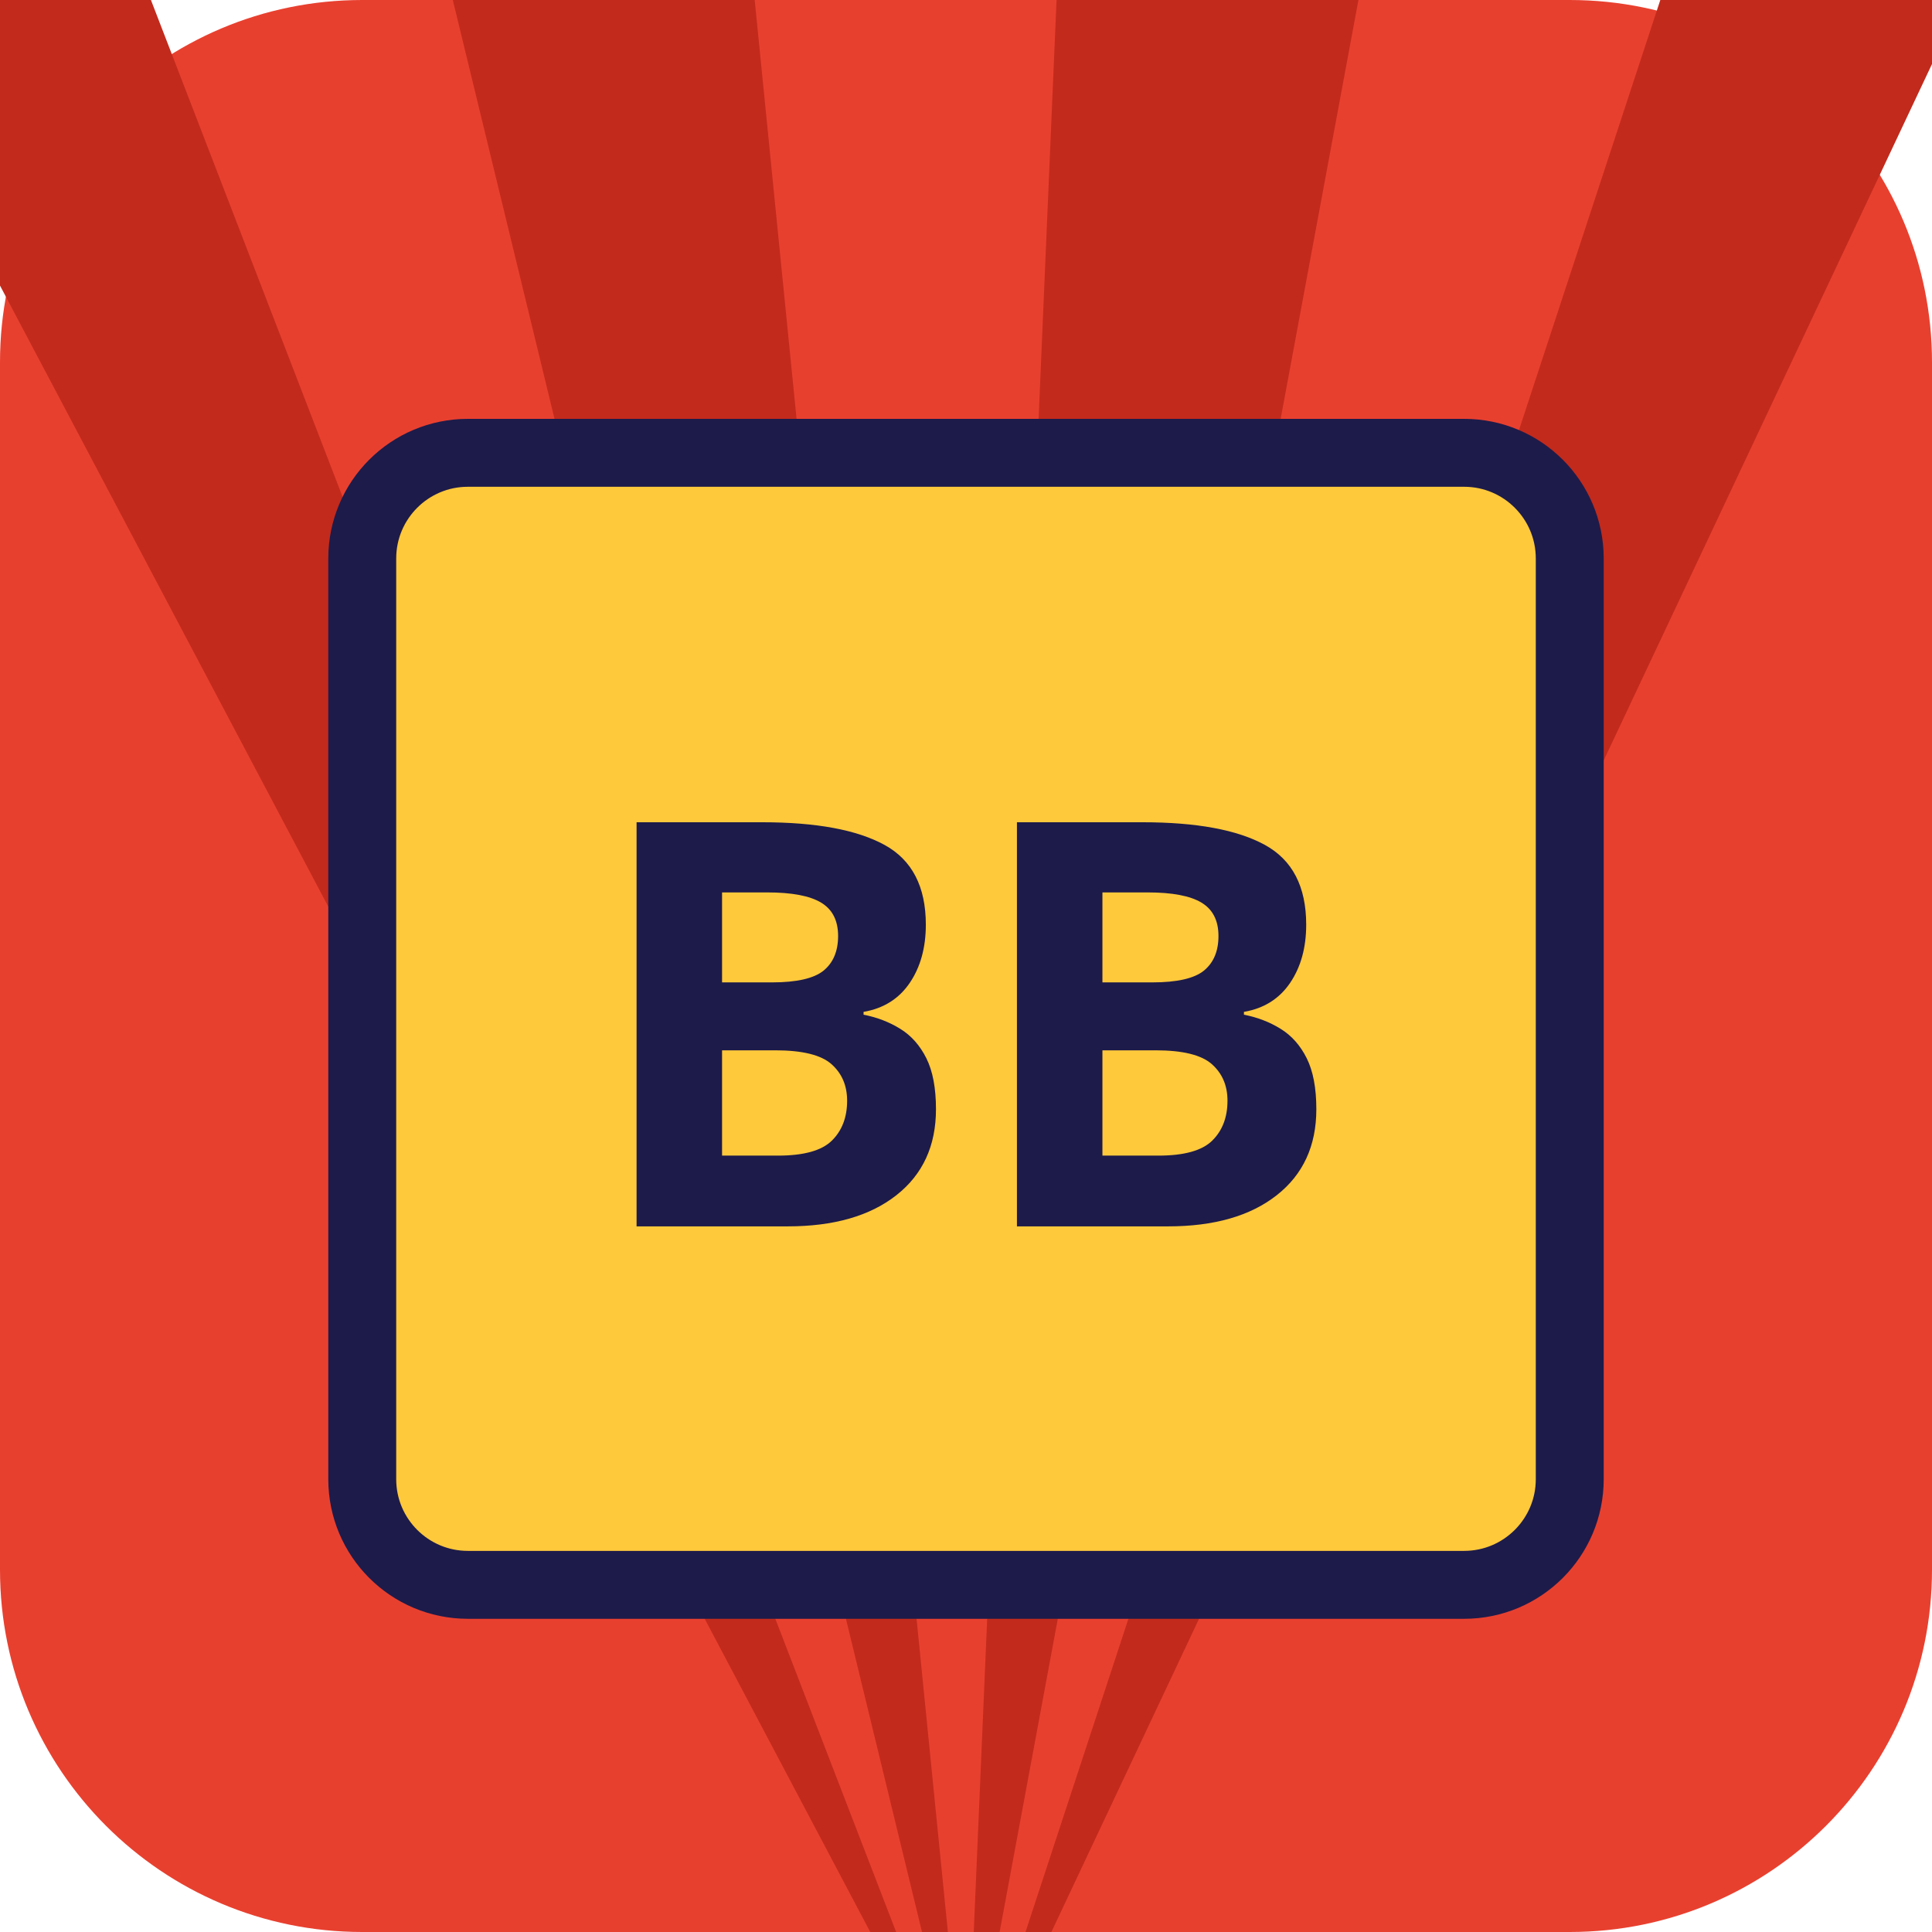
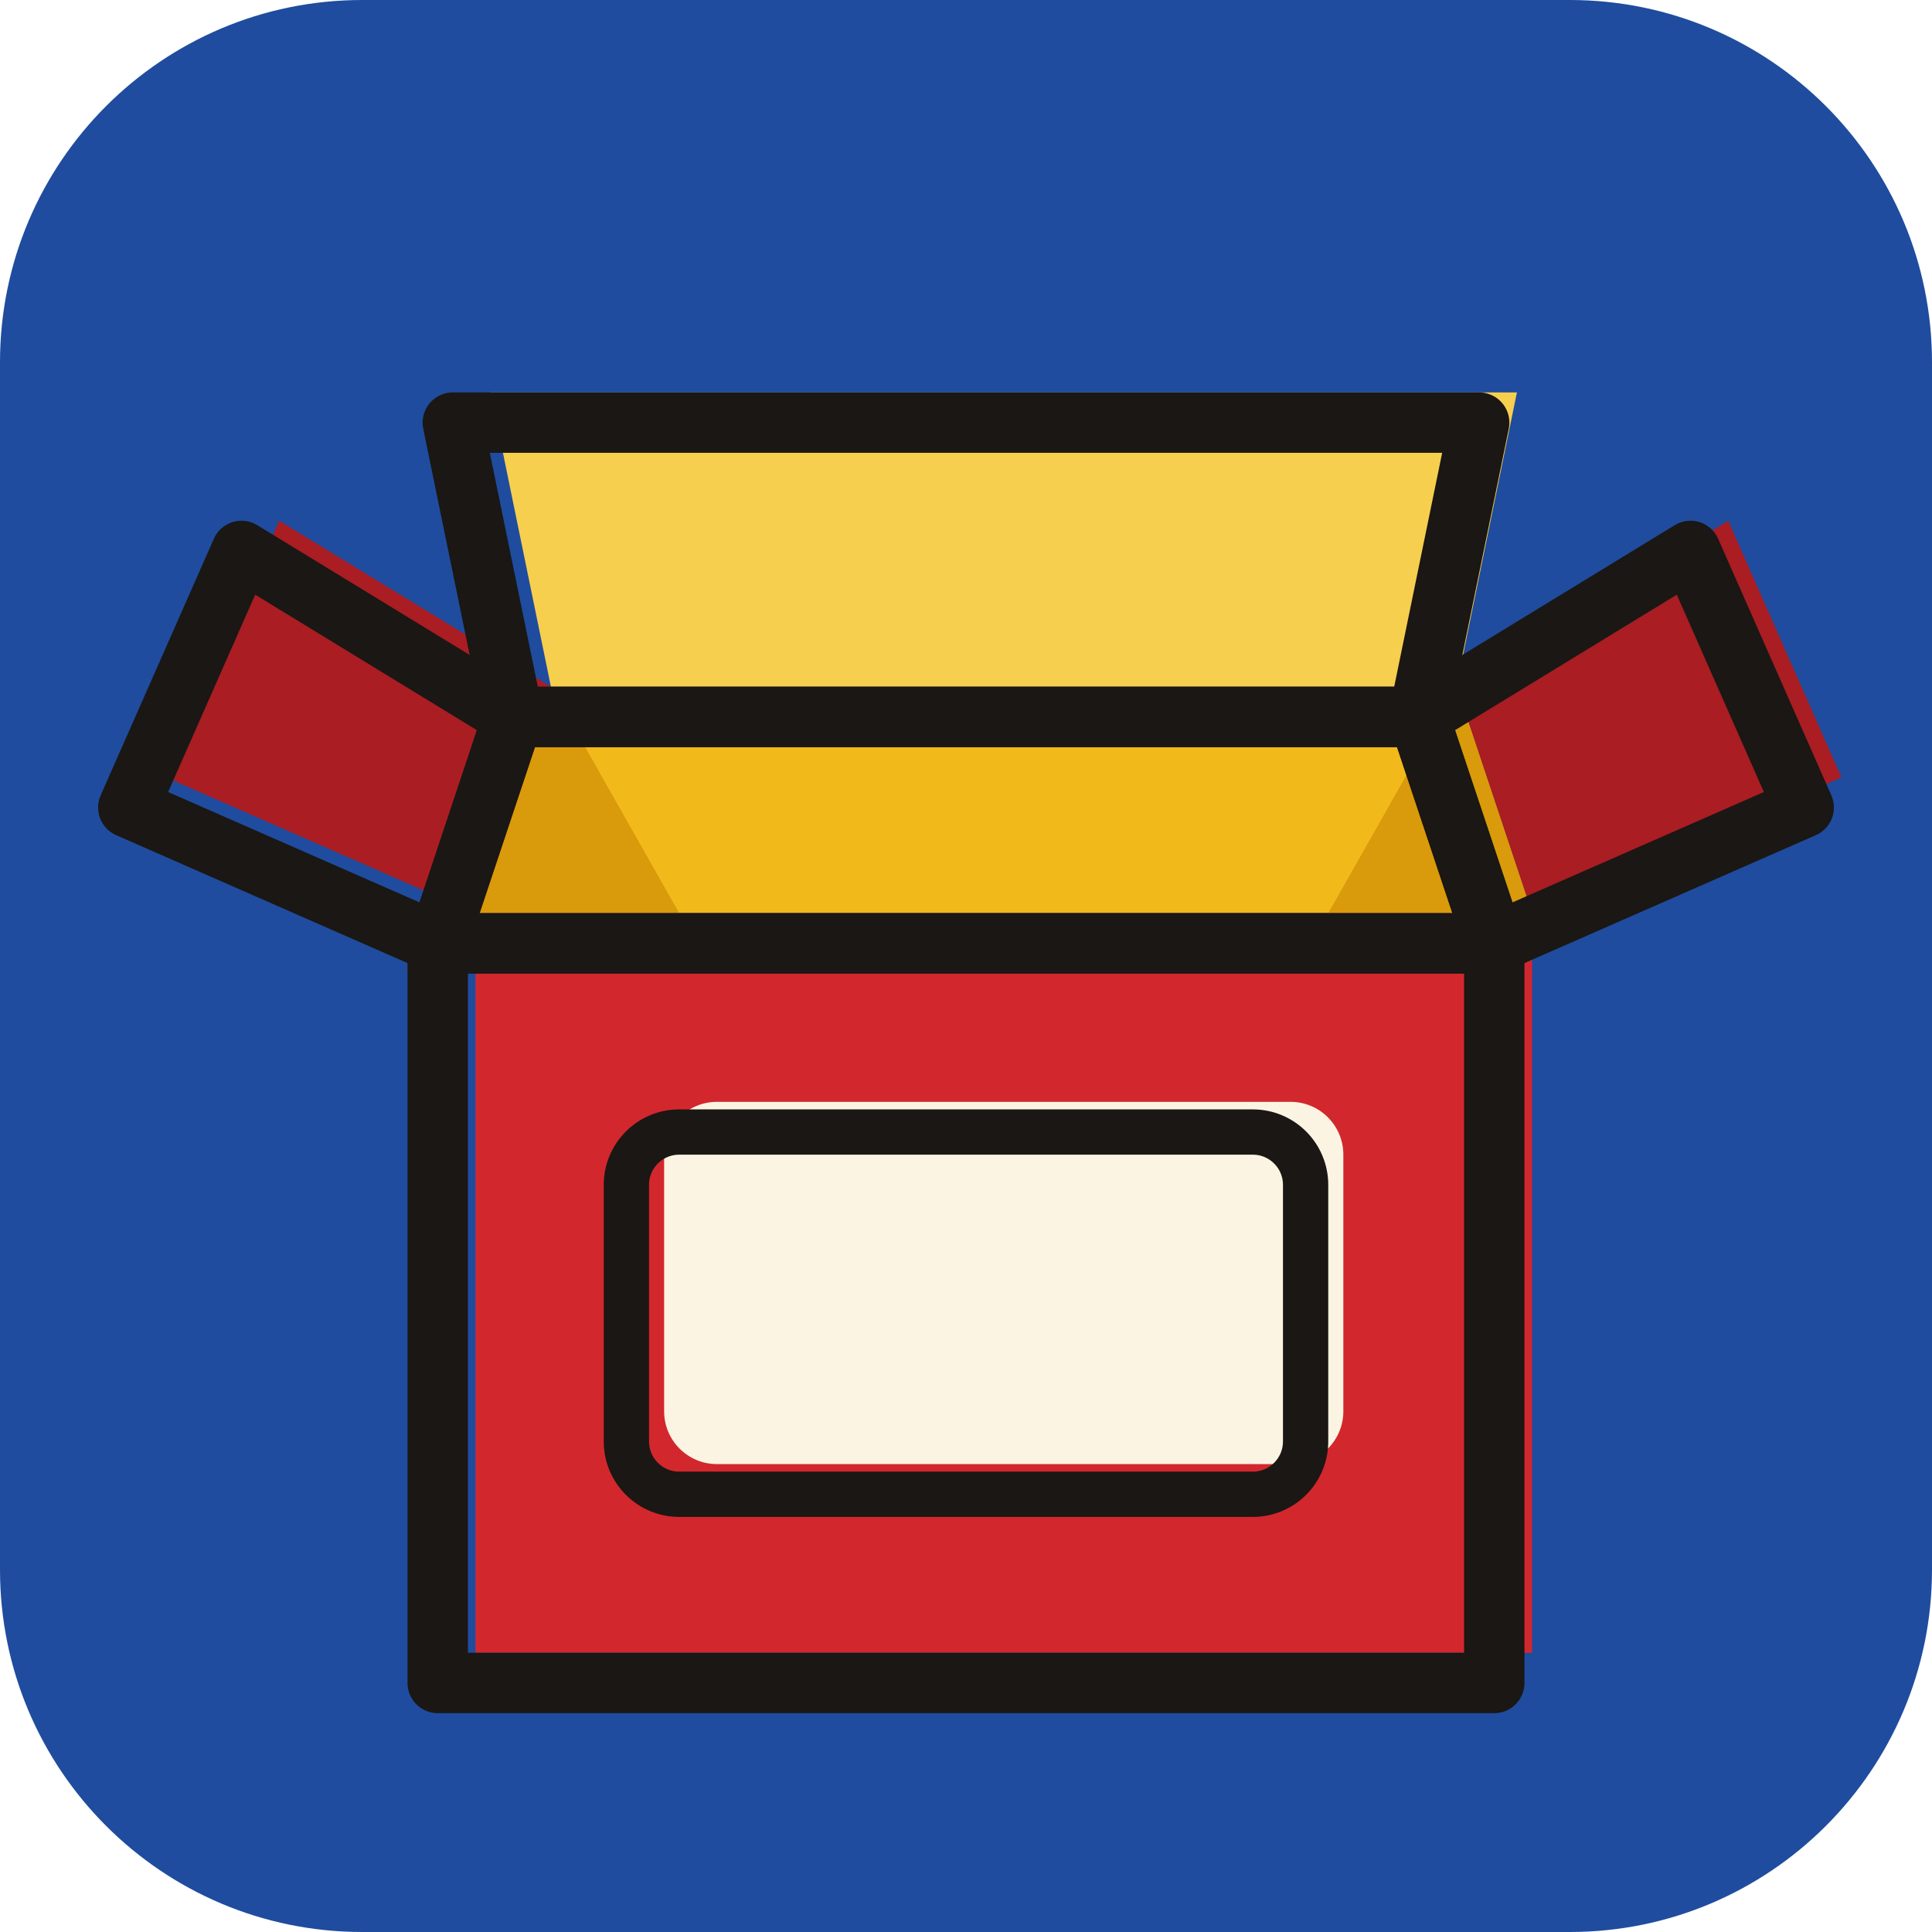
<svg xmlns="http://www.w3.org/2000/svg" viewBox="0 0 512 512">
-   <rect width="512" height="512" rx="96" fill="#E8402F" />
-   <g fill="#C22A1C">
-     <path d="M256 560 L-40 0 L40 0 Z" />
-     <path d="M256 560 L120 0 L200 0 Z" />
-     <path d="M256 560 L280 0 L360 0 Z" />
-     <path d="M256 560 L440 0 L520 0 Z" />
+   <rect width="512" height="512" rx="96" fill="#1F4C9E" />
+   <g transform="translate(10 -8)">
+     <path d="M136 190 L376 190 L392 112 L120 112 Z" fill="#F7CF4F" />
+     <path d="M116 250 L136 190 L64 146 L34 214 Z" fill="#A91D23" />
+     <path d="M396 250 L376 190 L448 146 L478 214 Z" fill="#A91D23" />
+     <path d="M136 190 L376 190 L396 250 L116 250 Z" fill="#F2B91A" />
+     <path d="M136 190 L116 250 L170 250 Z" fill="#D99A0B" />
+     <path d="M376 190 L396 250 L342 250 Z" fill="#D99A0B" />
+     <rect x="116" y="250" width="280" height="196" fill="#D3272E" />
+     <rect x="166" y="300" width="180" height="96" rx="14" fill="#FBF4E2" />
  </g>
-   <rect x="96" y="120" width="320" height="300" rx="28" fill="#FFC93C" stroke="#1D1B4A" stroke-width="18" />
-   <text x="256" y="325" text-anchor="middle" font-family="Arial Black, Impact, sans-serif" font-weight="900" font-size="150" fill="#1D1B4A">BB</text>
+   <g fill="none" stroke="#1A1714" stroke-width="16" stroke-linejoin="round">
+     <path d="M136 190 L376 190 L392 112 L120 112 Z" />
+     <path d="M116 250 L136 190 L64 146 L34 214 Z" />
+     <path d="M396 250 L376 190 L448 146 L478 214 Z" />
+     <path d="M136 190 L376 190 L396 250 L116 250 Z" />
+     <rect x="116" y="250" width="280" height="196" />
+     <rect x="166" y="300" width="180" height="96" rx="14" stroke-width="12" />
+   </g>
</svg>
